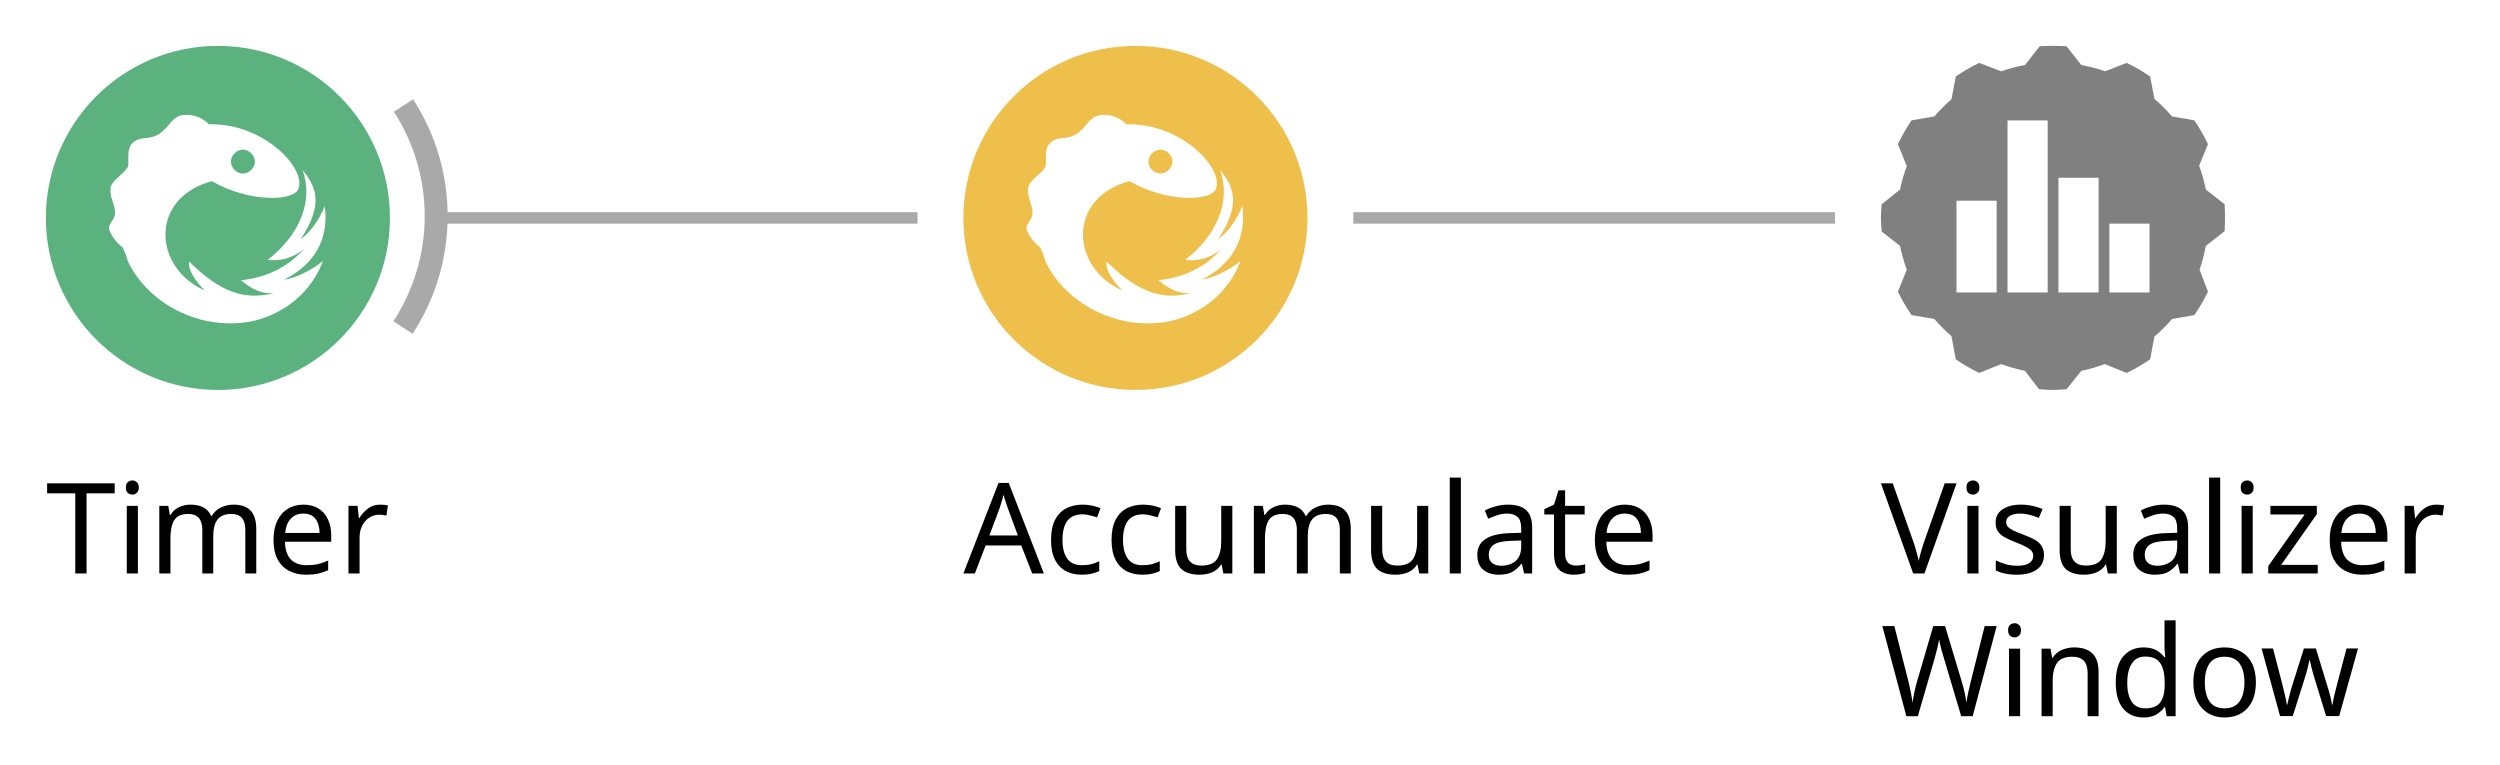
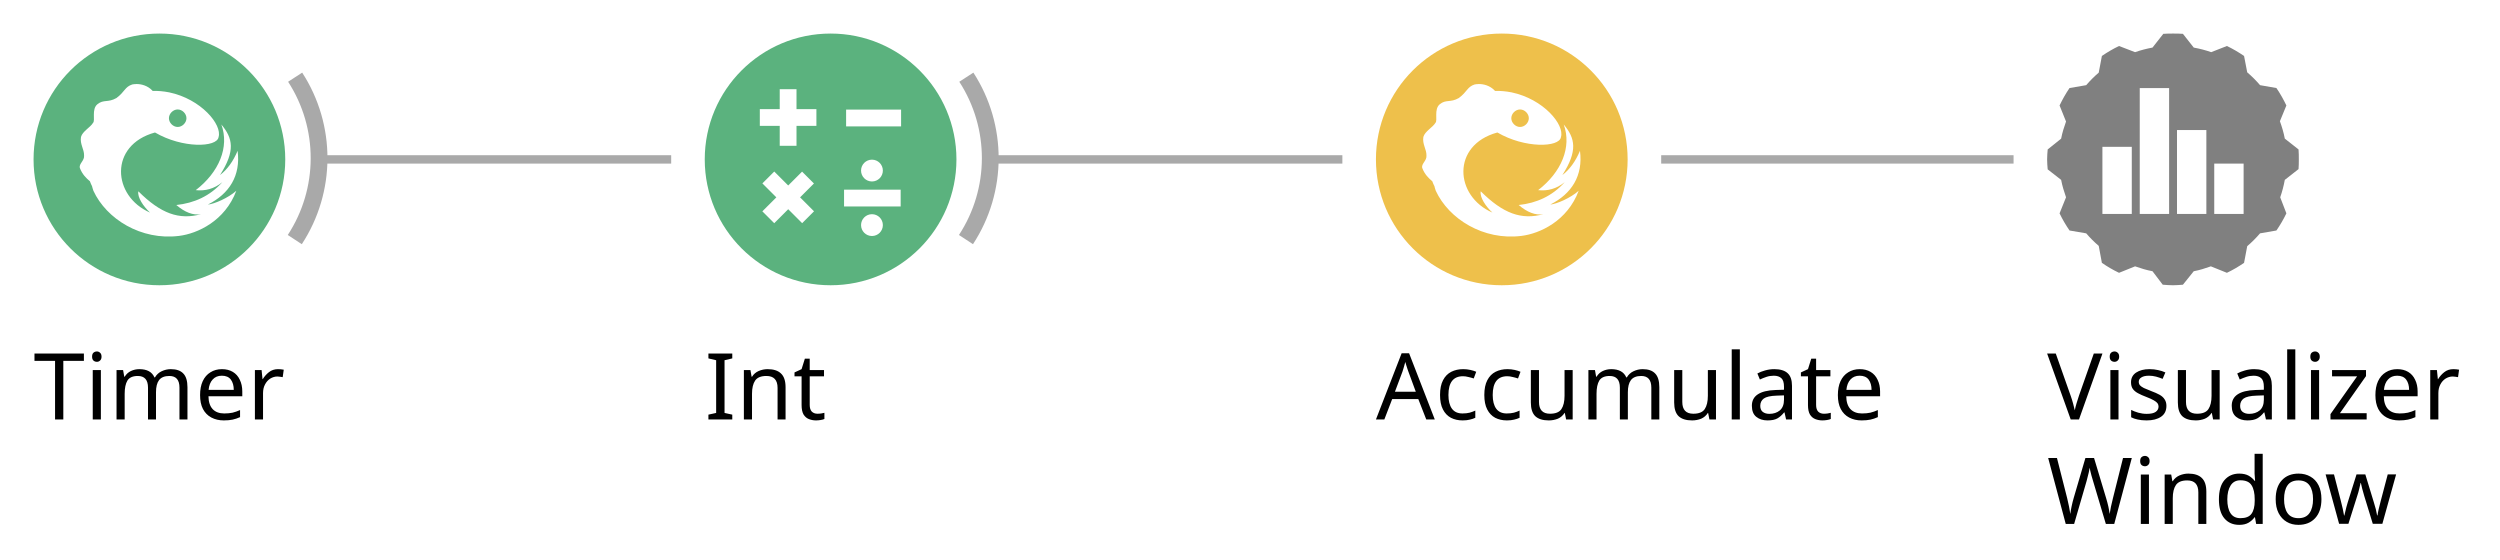
- <svg xmlns="http://www.w3.org/2000/svg" width="217.979" height="66.65" id="SvgGdi_output">
+ <svg xmlns="http://www.w3.org/2000/svg" width="297.979" height="66.65" id="SvgGdi_output">
  <style>text { fill: #000; } @media (prefers-color-scheme: dark) { text { fill: #eee; } }</style>
  <rect id="background" height="100.00%" style="fill:none;" width="100.00%" y="0.00" x="0.00" />
  <g style="shape-rendering:auto;" id="root_group">
-     <line y1="19.00" style="stroke:rgb(169,169,169);fill:none;stroke-linecap:butt;stroke-miterlimit:9;opacity:1;stroke-width:1;stroke-linejoin:miter;" id="2" x2="160.00" y2="19.00" x1="118.00" />
-     <line y1="19.00" style="stroke:rgb(169,169,169);fill:none;stroke-linecap:butt;stroke-miterlimit:9;opacity:1;stroke-width:1;stroke-linejoin:miter;" id="3" x2="80.00" y2="19.00" x1="38.00" />
-     <path transform="matrix(1.00 0.00 0.00 1.00 164.00 4.00 ) " id="36" d="M 15 0 C 15.401 0 15.794 0 16.187 0.033 L 17.476 1.671 C 18.195 1.804 18.878 1.977 19.552 2.218 L 21.429 1.483 C 22.14 1.823 22.829 2.227 23.473 2.67 L 23.849 4.621 C 24.395 5.087 24.913 5.605 25.379 6.151 L 27.33 6.494 C 27.773 7.138 28.177 7.861 28.517 8.571 L 27.746 10.448 C 27.987 11.122 28.196 11.805 28.329 12.523 L 29.967 13.813 C 29.998 14.206 30 14.599 30 15 30 15.392 29.997 15.769 29.967 16.154 L 28.329 17.44 C 28.198 18.146 28.017 18.852 27.782 19.516 L 28.517 21.429 C 28.176 22.143 27.775 22.826 27.33 23.473 L 25.379 23.813 C 24.913 24.358 24.395 24.877 23.849 25.342 L 23.473 27.33 C 22.828 27.774 22.14 28.177 21.429 28.517 L 19.516 27.746 C 18.851 27.982 18.184 28.198 17.476 28.329 L 16.187 29.934 C 15.793 29.965 15.401 30 15 30 14.599 30 14.173 29.966 13.78 29.934 L 12.56 28.329 C 11.862 28.2 11.141 27.977 10.484 27.746 L 8.571 28.517 C 7.856 28.176 7.174 27.776 6.527 27.33 L 6.151 25.306 C 5.617 24.848 5.114 24.348 4.658 23.813 L 2.67 23.473 C 2.225 22.826 1.824 22.143 1.483 21.429 L 2.254 19.516 C 2.023 18.859 1.8 18.138 1.671 17.44 L 0.066 16.187 C 0.035 15.794 -9.272993E-05 15.401 -9.272993E-05 15 -9.272993E-05 14.599 0.035 14.206 0.066 13.813 L 1.671 12.524 C 1.802 11.816 2.019 11.149 2.254 10.484 L 1.483 8.571 C 1.823 7.861 2.227 7.138 2.67 6.494 L 4.658 6.151 C 5.114 5.616 5.617 5.116 6.151 4.658 L 6.527 2.67 C 7.174 2.225 7.857 1.824 8.571 1.483 L 10.484 2.218 C 11.148 1.983 11.854 1.802 12.56 1.671 L 13.846 0.033 C 14.231 0.003 14.608 -0 15 -0 z " style="stroke:none;fill-rule:evenodd;opacity:1;fill:rgb(128,128,128);" />
-     <rect id="43" height="8.00" style="stroke:none;opacity:1;fill:rgb(255,255,255);" transform="matrix(1.00 0.00 0.00 1.00 164.00 4.00 ) " width="3.50" y="13.50" x="6.59" />
-     <rect id="44" height="15.00" style="stroke:none;opacity:1;fill:rgb(255,255,255);" transform="matrix(1.00 0.00 0.00 1.00 164.00 4.00 ) " width="3.50" y="6.50" x="11.04" />
-     <rect id="45" height="10.00" style="stroke:none;opacity:1;fill:rgb(255,255,255);" transform="matrix(1.00 0.00 0.00 1.00 164.00 4.00 ) " width="3.50" y="11.50" x="15.48" />
-     <rect id="46" height="6.00" style="stroke:none;opacity:1;fill:rgb(255,255,255);" transform="matrix(1.00 0.00 0.00 1.00 164.00 4.00 ) " width="3.50" y="15.50" x="19.92" />
-     <text id="47" transform="matrix(1.00 0.00 0.00 1.00 0.00 0.00 ) " x="164.00px" y="39.00px" style="stroke:none;clip-path:url(#49_text_clipper);font-family:Microsoft Sans Serif;font-size:8.25pt;opacity:1;">
-       <tspan dy="8.25pt" id="51">Visualizer</tspan>
+     <line y1="19.00" style="stroke:rgb(169,169,169);fill:none;stroke-linecap:butt;stroke-miterlimit:9;opacity:1;stroke-width:1;stroke-linejoin:miter;" id="2" x2="240.00" y2="19.00" x1="198.00" />
+     <line y1="19.00" style="stroke:rgb(169,169,169);fill:none;stroke-linecap:butt;stroke-miterlimit:9;opacity:1;stroke-width:1;stroke-linejoin:miter;" id="3" x2="160.00" y2="19.00" x1="118.00" />
+     <line y1="19.00" style="stroke:rgb(169,169,169);fill:none;stroke-linecap:butt;stroke-miterlimit:9;opacity:1;stroke-width:1;stroke-linejoin:miter;" id="4" x2="80.00" y2="19.00" x1="38.00" />
+     <path transform="matrix(1.00 0.00 0.00 1.00 244.00 4.00 ) " id="37" style="stroke:none;fill-rule:evenodd;opacity:1;fill:rgb(128,128,128);" d="M 15 0 C 15.401 0 15.794 0 16.187 0.033 L 17.476 1.671 C 18.195 1.804 18.878 1.977 19.552 2.218 L 21.429 1.483 C 22.14 1.823 22.829 2.227 23.473 2.67 L 23.849 4.621 C 24.395 5.087 24.913 5.605 25.379 6.151 L 27.33 6.494 C 27.773 7.138 28.177 7.861 28.517 8.571 L 27.746 10.448 C 27.987 11.122 28.196 11.805 28.329 12.523 L 29.967 13.813 C 29.998 14.206 30 14.599 30 15 30 15.392 29.997 15.769 29.967 16.154 L 28.329 17.44 C 28.198 18.146 28.017 18.852 27.782 19.516 L 28.517 21.429 C 28.176 22.143 27.775 22.826 27.33 23.473 L 25.379 23.813 C 24.913 24.358 24.395 24.877 23.849 25.342 L 23.473 27.33 C 22.828 27.774 22.14 28.177 21.429 28.517 L 19.516 27.746 C 18.851 27.982 18.184 28.198 17.476 28.329 L 16.187 29.934 C 15.793 29.965 15.401 30 15 30 14.599 30 14.173 29.966 13.78 29.934 L 12.56 28.329 C 11.862 28.2 11.141 27.977 10.484 27.746 L 8.571 28.517 C 7.856 28.176 7.174 27.776 6.527 27.33 L 6.151 25.306 C 5.617 24.848 5.114 24.348 4.658 23.813 L 2.67 23.473 C 2.225 22.826 1.824 22.143 1.483 21.429 L 2.254 19.516 C 2.023 18.859 1.8 18.138 1.671 17.44 L 0.066 16.187 C 0.035 15.794 -9.272993E-05 15.401 -9.272993E-05 15 -9.272993E-05 14.599 0.035 14.206 0.066 13.813 L 1.671 12.524 C 1.802 11.816 2.019 11.149 2.254 10.484 L 1.483 8.571 C 1.823 7.861 2.227 7.138 2.67 6.494 L 4.658 6.151 C 5.114 5.616 5.617 5.116 6.151 4.658 L 6.527 2.67 C 7.174 2.225 7.857 1.824 8.571 1.483 L 10.484 2.218 C 11.148 1.983 11.854 1.802 12.56 1.671 L 13.846 0.033 C 14.231 0.003 14.608 -0 15 -0 z " />
+     <rect id="44" height="8.00" style="stroke:none;opacity:1;fill:rgb(255,255,255);" transform="matrix(1.00 0.00 0.00 1.00 244.00 4.00 ) " width="3.50" y="13.50" x="6.59" />
+     <rect id="45" height="15.00" style="stroke:none;opacity:1;fill:rgb(255,255,255);" transform="matrix(1.00 0.00 0.00 1.00 244.00 4.00 ) " width="3.50" y="6.50" x="11.04" />
+     <rect id="46" height="10.00" style="stroke:none;opacity:1;fill:rgb(255,255,255);" transform="matrix(1.00 0.00 0.00 1.00 244.00 4.00 ) " width="3.50" y="11.50" x="15.48" />
+     <rect id="47" height="6.00" style="stroke:none;opacity:1;fill:rgb(255,255,255);" transform="matrix(1.00 0.00 0.00 1.00 244.00 4.00 ) " width="3.50" y="15.50" x="19.92" />
+     <text id="48" transform="matrix(1.00 0.00 0.00 1.00 0.00 0.00 ) " x="244.00px" y="39.00px" style="stroke:none;clip-path:url(#50_text_clipper);font-family:Microsoft Sans Serif;font-size:8.25pt;opacity:1;">
+       <tspan dy="8.25pt" id="52">Visualizer</tspan>
    </text>
-     <text id="53" transform="matrix(1.00 0.00 0.00 1.00 0.00 0.00 ) " x="164.00px" y="51.45px" style="stroke:none;clip-path:url(#55_text_clipper);font-family:Microsoft Sans Serif;font-size:8.25pt;opacity:1;">
-       <tspan dy="8.25pt" id="57">Window</tspan>
+     <text id="54" transform="matrix(1.00 0.00 0.00 1.00 0.00 0.00 ) " x="244.00px" y="51.45px" style="stroke:none;clip-path:url(#56_text_clipper);font-family:Microsoft Sans Serif;font-size:8.25pt;opacity:1;">
+       <tspan dy="8.25pt" id="58">Window</tspan>
    </text>
-     <ellipse id="61" cy="15.00" cx="15.00" transform="matrix(1.00 0.00 0.00 1.00 84.00 4.00 ) " rx="15.00" ry="15.00" style="stroke:none;opacity:1;fill:rgb(238,192,75);" />
-     <path d="M 12.246 6.014 12.246 6.02 C 12.058 6.02 11.895 6.04 11.767 6.066 10.869 6.353 10.896 6.934 9.877 7.686 8.863 8.264 8.353 7.82 7.615 8.42 6.878 9.016 7.393 10.383 7.084 10.648 6.777 11.18 5.826 11.655 5.652 12.326 5.509 13.185 6.042 13.797 6.021 14.533 6.083 15.146 5.411 15.495 5.508 15.992 5.797 16.804 6.354 17.292 6.617 17.518 6.663 17.55 6.7 17.599 6.715 17.602 6.791 17.792 6.859 17.986 6.955 18.166 6.95 18.14 6.949 18.114 6.943 18.088 6.998 18.305 7.055 18.524 7.133 18.738 8.683 22.099 12.814 24.686 17.342 24.117 19.541 23.848 22.824 22.332 24.166 18.738 23.22 19.587 21.532 20.324 20.777 20.381 23.33 19.105 24.707 16.937 24.32 13.975 23.792 15.233 23.093 16.201 22.221 16.865 24.075 13.976 23.757 12.481 22.385 10.84 23.366 13.539 22.097 16.534 19.332 18.664 20.452 18.785 21.517 18.516 22.502 17.713 21.013 19.374 19.15 20.208 17.014 20.436 18.034 21.303 19.018 21.695 19.959 21.527 17.345 22.249 15.155 21.454 12.49 18.801 12.351 19.515 13.105 20.628 13.883 21.338 9.373 19.383 8.976 13.296 14.469 11.793 14.472 11.793 14.475 11.794 14.478 11.793 17.75 13.707 21.865 13.581 22.051 12.344 22.509 10.861 19.965 7.805 16.162 7.008 15.462 6.871 14.792 6.817 14.154 6.836 14.167 6.836 14.179 6.836 14.191 6.826 13.584 6.177 12.81 6.012 12.246 6.014 z M 17.178 9.047 C 17.724 9.047 18.223 9.544 18.223 10.09 18.223 10.636 17.724 11.133 17.178 11.133 16.632 11.133 16.135 10.636 16.135 10.09 16.135 9.544 16.632 9.047 17.178 9.047 z " style="stroke:none;fill-rule:evenodd;opacity:1;fill:rgb(255,255,255);" transform="matrix(1.00 0.00 0.00 1.00 84.00 4.00 ) " id="64" />
-     <text id="65" transform="matrix(1.00 0.00 0.00 1.00 0.00 0.00 ) " x="84.00px" y="39.00px" style="stroke:none;clip-path:url(#67_text_clipper);font-family:Microsoft Sans Serif;font-size:8.25pt;opacity:1;">
-       <tspan dy="8.25pt" id="69">Accumulate</tspan>
+     <ellipse id="62" cy="15.00" cx="15.00" transform="matrix(1.00 0.00 0.00 1.00 164.00 4.00 ) " rx="15.00" ry="15.00" style="stroke:none;opacity:1;fill:rgb(238,192,75);" />
+     <path d="M 12.246 6.014 12.246 6.02 C 12.058 6.02 11.895 6.04 11.767 6.066 10.869 6.353 10.896 6.934 9.877 7.686 8.863 8.264 8.353 7.82 7.615 8.42 6.878 9.016 7.393 10.383 7.084 10.648 6.777 11.18 5.826 11.655 5.652 12.326 5.509 13.185 6.042 13.797 6.021 14.533 6.083 15.146 5.411 15.495 5.508 15.992 5.797 16.804 6.354 17.292 6.617 17.518 6.663 17.55 6.7 17.599 6.715 17.602 6.791 17.792 6.859 17.986 6.955 18.166 6.95 18.14 6.949 18.114 6.943 18.088 6.998 18.305 7.055 18.524 7.133 18.738 8.683 22.099 12.814 24.686 17.342 24.117 19.541 23.848 22.824 22.332 24.166 18.738 23.22 19.587 21.532 20.324 20.777 20.381 23.33 19.105 24.707 16.937 24.32 13.975 23.792 15.233 23.093 16.201 22.221 16.865 24.075 13.976 23.757 12.481 22.385 10.84 23.366 13.539 22.097 16.534 19.332 18.664 20.452 18.785 21.517 18.516 22.502 17.713 21.013 19.374 19.15 20.208 17.014 20.436 18.034 21.303 19.018 21.695 19.959 21.527 17.345 22.249 15.155 21.454 12.49 18.801 12.351 19.515 13.105 20.628 13.883 21.338 9.373 19.383 8.976 13.296 14.469 11.793 14.472 11.793 14.475 11.794 14.478 11.793 17.75 13.707 21.865 13.581 22.051 12.344 22.509 10.861 19.965 7.805 16.162 7.008 15.462 6.871 14.792 6.817 14.154 6.836 14.167 6.836 14.179 6.836 14.191 6.826 13.584 6.177 12.81 6.012 12.246 6.014 z M 17.178 9.047 C 17.724 9.047 18.223 9.544 18.223 10.09 18.223 10.636 17.724 11.133 17.178 11.133 16.632 11.133 16.135 10.636 16.135 10.09 16.135 9.544 16.632 9.047 17.178 9.047 z " style="stroke:none;fill-rule:evenodd;opacity:1;fill:rgb(255,255,255);" transform="matrix(1.00 0.00 0.00 1.00 164.00 4.00 ) " id="65" />
+     <text id="66" transform="matrix(1.00 0.00 0.00 1.00 0.00 0.00 ) " x="164.00px" y="39.00px" style="stroke:none;clip-path:url(#68_text_clipper);font-family:Microsoft Sans Serif;font-size:8.25pt;opacity:1;">
+       <tspan dy="8.25pt" id="70">Accumulate</tspan>
    </text>
-     <path transform="matrix(1.00 0.00 0.00 1.00 4.00 4.00 ) " id="74" d="M 31.179 5.2 C 34.998 11.092 34.981 18.682 31.136 24.557 " style="stroke:rgb(169,169,169);fill:none;stroke-linecap:butt;stroke-miterlimit:9;opacity:1;stroke-width:2;stroke-linejoin:miter;" />
-     <ellipse id="75" cy="15.00" cx="15.00" transform="matrix(1.00 0.00 0.00 1.00 4.00 4.00 ) " rx="15.00" ry="15.00" style="stroke:none;opacity:1;fill:rgb(91,178,126);" />
-     <path d="M 12.246 6.014 12.246 6.02 C 12.058 6.02 11.895 6.04 11.767 6.066 10.869 6.353 10.896 6.934 9.877 7.686 8.863 8.264 8.353 7.82 7.615 8.42 6.878 9.016 7.393 10.383 7.084 10.648 6.777 11.18 5.826 11.655 5.652 12.326 5.509 13.185 6.042 13.797 6.021 14.533 6.083 15.146 5.411 15.495 5.508 15.992 5.797 16.804 6.354 17.292 6.617 17.518 6.663 17.55 6.7 17.599 6.715 17.602 6.791 17.792 6.859 17.986 6.955 18.166 6.95 18.14 6.949 18.114 6.943 18.088 6.998 18.305 7.055 18.524 7.133 18.738 8.683 22.099 12.814 24.686 17.342 24.117 19.541 23.848 22.824 22.332 24.166 18.738 23.22 19.587 21.532 20.324 20.777 20.381 23.33 19.105 24.707 16.937 24.32 13.975 23.792 15.233 23.093 16.201 22.221 16.865 24.075 13.976 23.757 12.481 22.385 10.84 23.366 13.539 22.097 16.534 19.332 18.664 20.452 18.785 21.517 18.516 22.502 17.713 21.013 19.374 19.15 20.208 17.014 20.436 18.034 21.303 19.018 21.695 19.959 21.527 17.345 22.249 15.155 21.454 12.49 18.801 12.351 19.515 13.105 20.628 13.883 21.338 9.373 19.383 8.976 13.296 14.469 11.793 14.472 11.793 14.475 11.794 14.478 11.793 17.75 13.707 21.865 13.581 22.051 12.344 22.509 10.861 19.965 7.805 16.162 7.008 15.462 6.871 14.792 6.817 14.154 6.836 14.167 6.836 14.179 6.836 14.191 6.826 13.584 6.177 12.81 6.012 12.246 6.014 z M 17.178 9.047 C 17.724 9.047 18.223 9.544 18.223 10.09 18.223 10.636 17.724 11.133 17.178 11.133 16.632 11.133 16.135 10.636 16.135 10.09 16.135 9.544 16.632 9.047 17.178 9.047 z " style="stroke:none;fill-rule:evenodd;opacity:1;fill:rgb(255,255,255);" transform="matrix(1.00 0.00 0.00 1.00 4.00 4.00 ) " id="76" />
-     <text id="77" transform="matrix(1.00 0.00 0.00 1.00 0.00 0.00 ) " x="4.00px" y="39.00px" style="stroke:none;clip-path:url(#79_text_clipper);font-family:Microsoft Sans Serif;font-size:8.25pt;opacity:1;">
-       <tspan dy="8.25pt" id="81">Timer</tspan>
+     <path d="M 31.179 5.2 C 34.998 11.092 34.981 18.682 31.136 24.557 " style="stroke:rgb(169,169,169);fill:none;stroke-linecap:butt;stroke-miterlimit:9;opacity:1;stroke-width:2;stroke-linejoin:miter;" transform="matrix(1.00 0.00 0.00 1.00 84.00 4.00 ) " id="75" />
+     <ellipse id="76" cy="15.00" cx="15.00" transform="matrix(1.00 0.00 0.00 1.00 84.00 4.00 ) " rx="15.00" ry="15.00" style="stroke:none;opacity:1;fill:rgb(91,178,126);" />
+     <path transform="matrix(1.00 0.00 0.00 1.00 84.00 4.00 ) " id="81" style="stroke:rgb(255,255,255);fill:none;stroke-linecap:butt;stroke-miterlimit:9;opacity:1;stroke-width:2;stroke-linejoin:miter;" d="M 16.849 10.062 23.403 10.062 M 16.604 19.608 23.351 19.608 M 12.307 17.162 7.572 21.897 M 7.577 17.152 12.317 21.892 M 6.564 10.005 13.309 10.005 M 9.937 6.629 9.937 13.381 " />
+     <ellipse id="82" cy="16.33" cx="19.93" transform="matrix(1.00 0.00 0.00 1.00 84.00 4.00 ) " rx="1.30" ry="1.30" style="stroke:none;opacity:1;fill:rgb(255,255,255);" />
+     <ellipse id="83" cy="22.83" cx="19.93" transform="matrix(1.00 0.00 0.00 1.00 84.00 4.00 ) " rx="1.30" ry="1.30" style="stroke:none;opacity:1;fill:rgb(255,255,255);" />
+     <text id="84" transform="matrix(1.00 0.00 0.00 1.00 0.00 0.00 ) " x="84.00px" y="39.00px" style="stroke:none;clip-path:url(#86_text_clipper);font-family:Microsoft Sans Serif;font-size:8.25pt;opacity:1;">
+       <tspan dy="8.25pt" id="88">Int</tspan>
+     </text>
+     <path d="M 31.179 5.2 C 34.998 11.092 34.981 18.682 31.136 24.557 " style="stroke:rgb(169,169,169);fill:none;stroke-linecap:butt;stroke-miterlimit:9;opacity:1;stroke-width:2;stroke-linejoin:miter;" transform="matrix(1.00 0.00 0.00 1.00 4.00 4.00 ) " id="90" />
+     <ellipse id="91" cy="15.00" cx="15.00" transform="matrix(1.00 0.00 0.00 1.00 4.00 4.00 ) " rx="15.00" ry="15.00" style="stroke:none;opacity:1;fill:rgb(91,178,126);" />
+     <path d="M 12.246 6.014 12.246 6.02 C 12.058 6.02 11.895 6.04 11.767 6.066 10.869 6.353 10.896 6.934 9.877 7.686 8.863 8.264 8.353 7.82 7.615 8.42 6.878 9.016 7.393 10.383 7.084 10.648 6.777 11.18 5.826 11.655 5.652 12.326 5.509 13.185 6.042 13.797 6.021 14.533 6.083 15.146 5.411 15.495 5.508 15.992 5.797 16.804 6.354 17.292 6.617 17.518 6.663 17.55 6.7 17.599 6.715 17.602 6.791 17.792 6.859 17.986 6.955 18.166 6.95 18.14 6.949 18.114 6.943 18.088 6.998 18.305 7.055 18.524 7.133 18.738 8.683 22.099 12.814 24.686 17.342 24.117 19.541 23.848 22.824 22.332 24.166 18.738 23.22 19.587 21.532 20.324 20.777 20.381 23.33 19.105 24.707 16.937 24.32 13.975 23.792 15.233 23.093 16.201 22.221 16.865 24.075 13.976 23.757 12.481 22.385 10.84 23.366 13.539 22.097 16.534 19.332 18.664 20.452 18.785 21.517 18.516 22.502 17.713 21.013 19.374 19.15 20.208 17.014 20.436 18.034 21.303 19.018 21.695 19.959 21.527 17.345 22.249 15.155 21.454 12.49 18.801 12.351 19.515 13.105 20.628 13.883 21.338 9.373 19.383 8.976 13.296 14.469 11.793 14.472 11.793 14.475 11.794 14.478 11.793 17.75 13.707 21.865 13.581 22.051 12.344 22.509 10.861 19.965 7.805 16.162 7.008 15.462 6.871 14.792 6.817 14.154 6.836 14.167 6.836 14.179 6.836 14.191 6.826 13.584 6.177 12.81 6.012 12.246 6.014 z M 17.178 9.047 C 17.724 9.047 18.223 9.544 18.223 10.09 18.223 10.636 17.724 11.133 17.178 11.133 16.632 11.133 16.135 10.636 16.135 10.09 16.135 9.544 16.632 9.047 17.178 9.047 z " style="stroke:none;fill-rule:evenodd;opacity:1;fill:rgb(255,255,255);" transform="matrix(1.00 0.00 0.00 1.00 4.00 4.00 ) " id="92" />
+     <text id="93" transform="matrix(1.00 0.00 0.00 1.00 0.00 0.00 ) " x="4.00px" y="39.00px" style="stroke:none;clip-path:url(#95_text_clipper);font-family:Microsoft Sans Serif;font-size:8.25pt;opacity:1;">
+       <tspan dy="8.25pt" id="97">Timer</tspan>
    </text>
  </g>
  <defs id="clips_hatches_and_gradients">
-     <clipPath id="49_text_clipper">
-       <rect x="164.00" y="39.00" width="52.98" height="27.65" id="50" />
+     <clipPath id="50_text_clipper">
+       <rect x="244.00" y="39.00" width="52.98" height="27.65" id="51" />
    </clipPath>
-     <clipPath id="55_text_clipper">
-       <rect x="164.00" y="51.45" width="52.98" height="27.65" id="56" />
+     <clipPath id="56_text_clipper">
+       <rect x="244.00" y="51.45" width="52.98" height="27.65" id="57" />
    </clipPath>
-     <clipPath id="67_text_clipper">
-       <rect x="84.00" y="39.00" width="62.93" height="13.83" id="68" />
+     <clipPath id="68_text_clipper">
+       <rect x="164.00" y="39.00" width="62.93" height="13.83" id="69" />
    </clipPath>
-     <clipPath id="79_text_clipper">
-       <rect x="4.00" y="39.00" width="32.68" height="13.83" id="80" />
+     <clipPath id="86_text_clipper">
+       <rect x="84.00" y="39.00" width="16.26" height="13.83" id="87" />
+     </clipPath>
+     <clipPath id="95_text_clipper">
+       <rect x="4.00" y="39.00" width="32.68" height="13.83" id="96" />
    </clipPath>
  </defs>
</svg>
